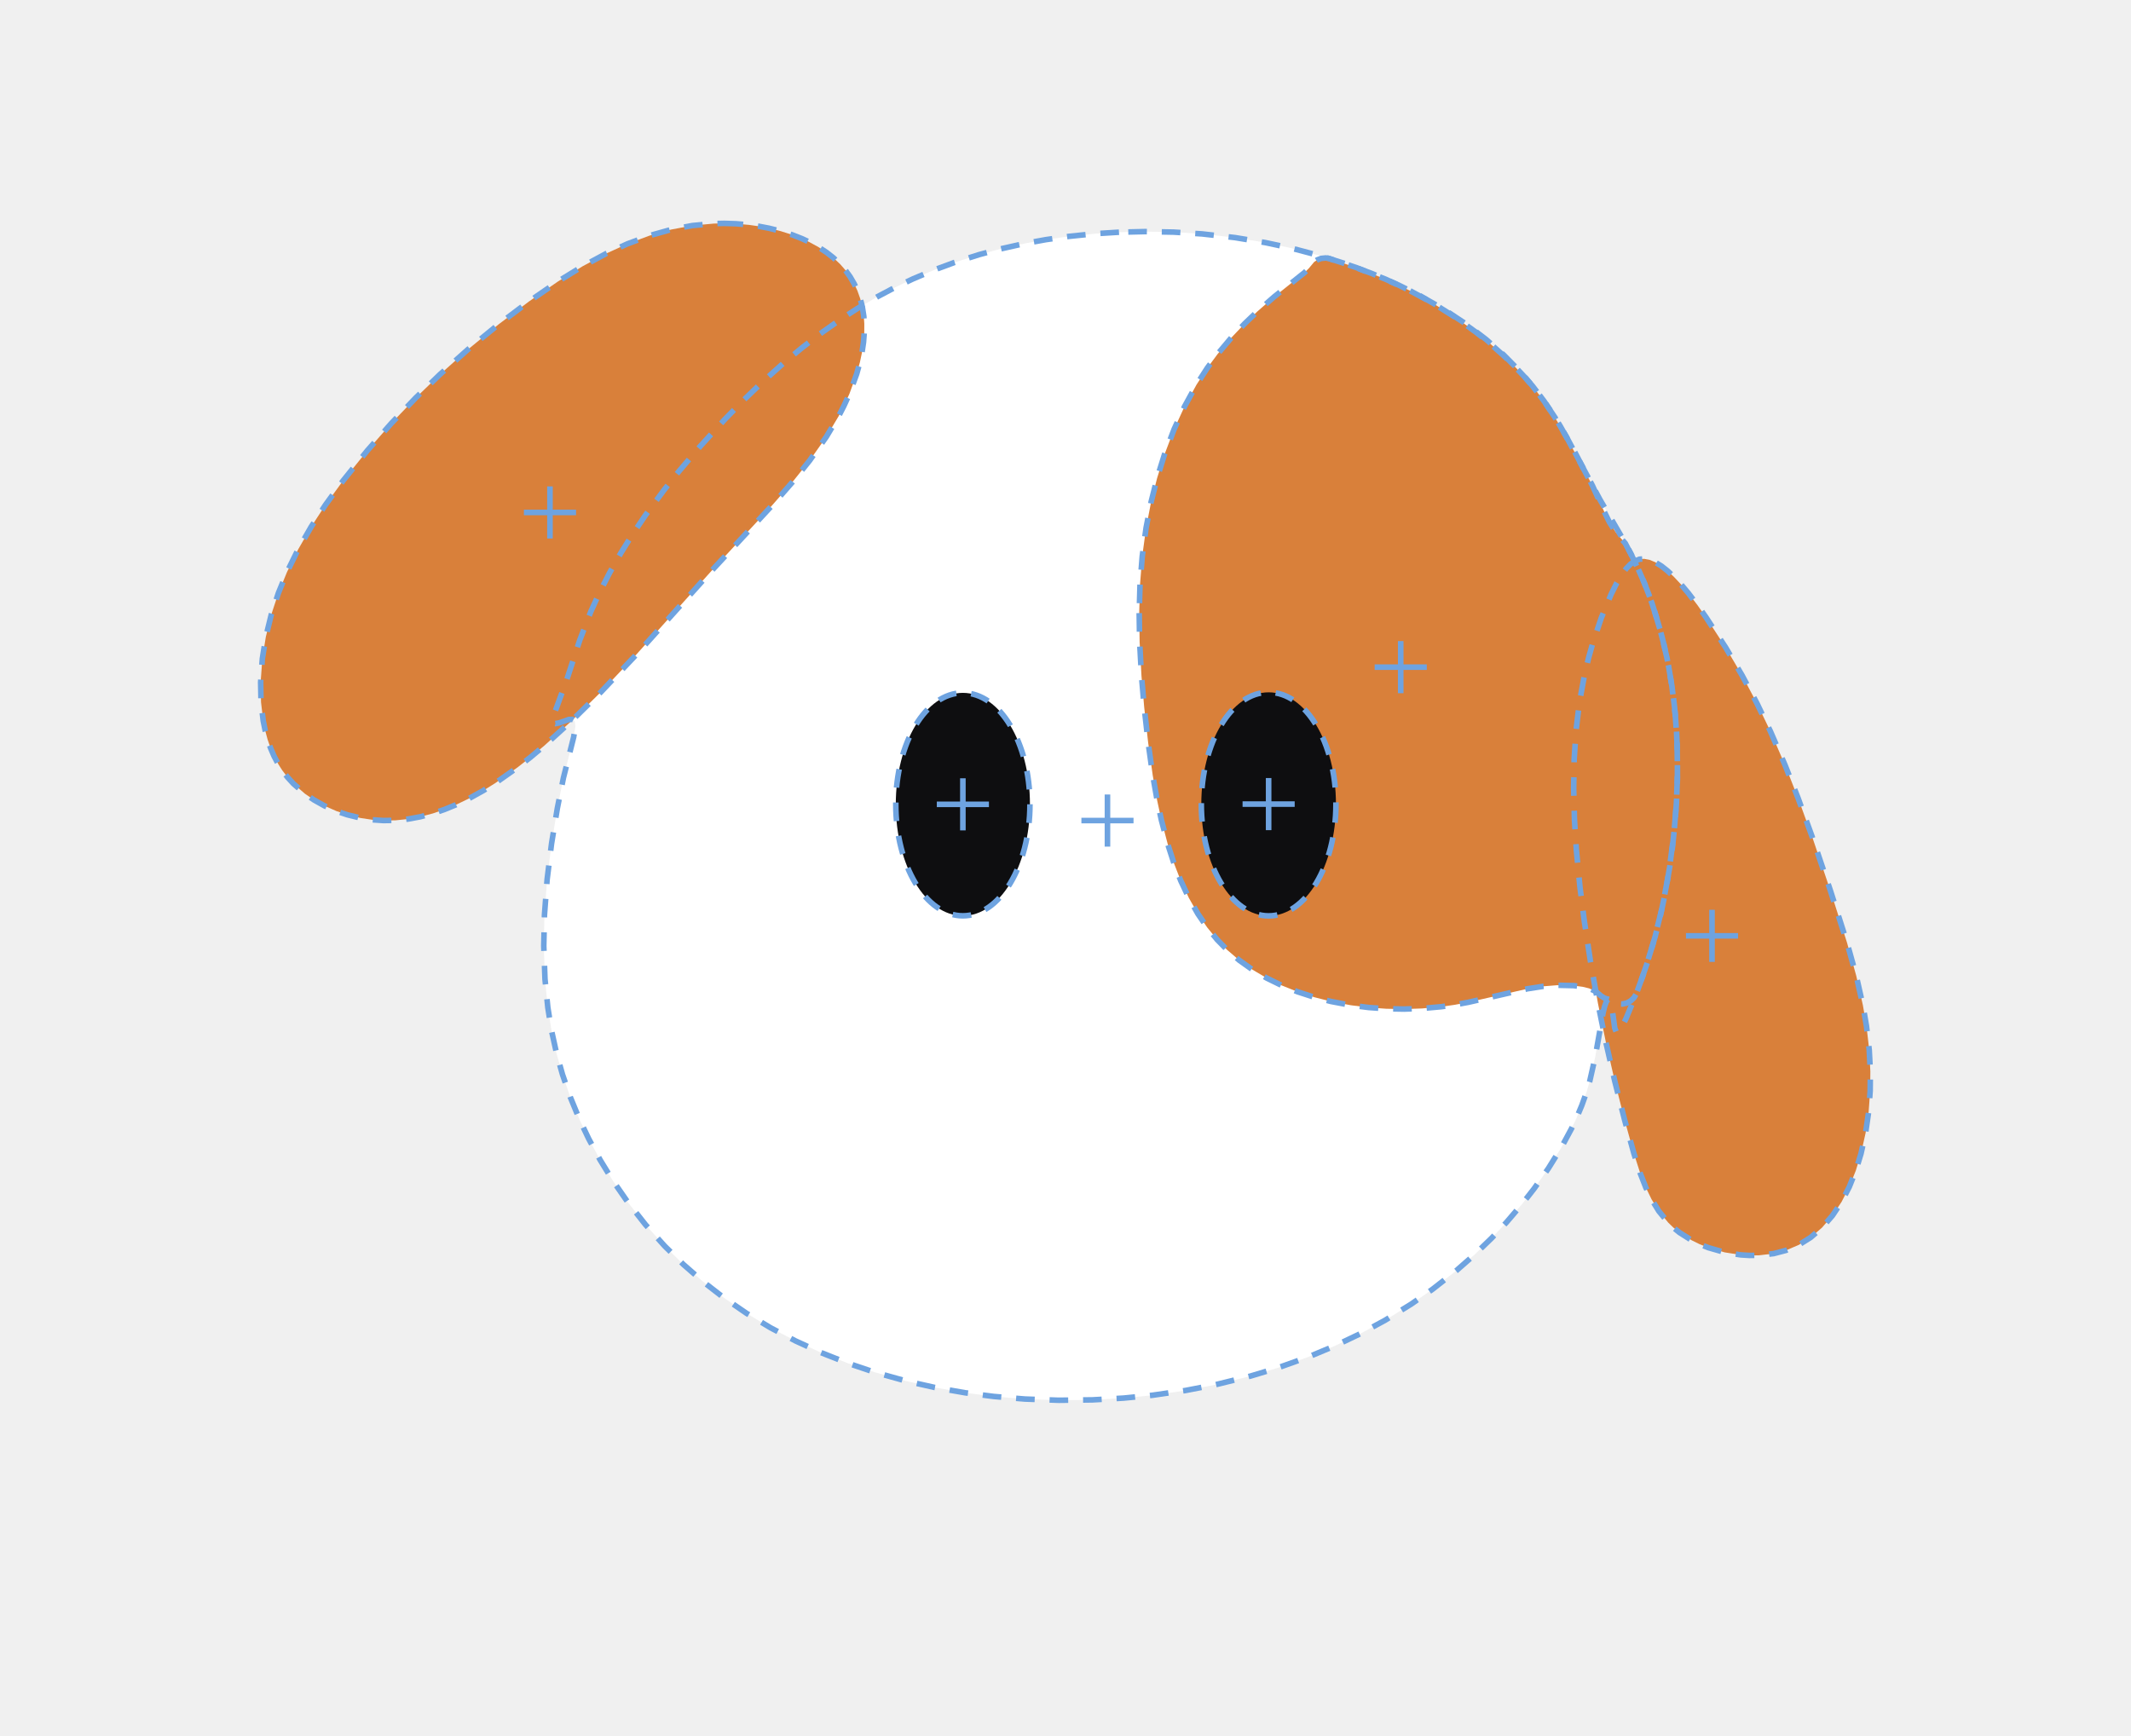
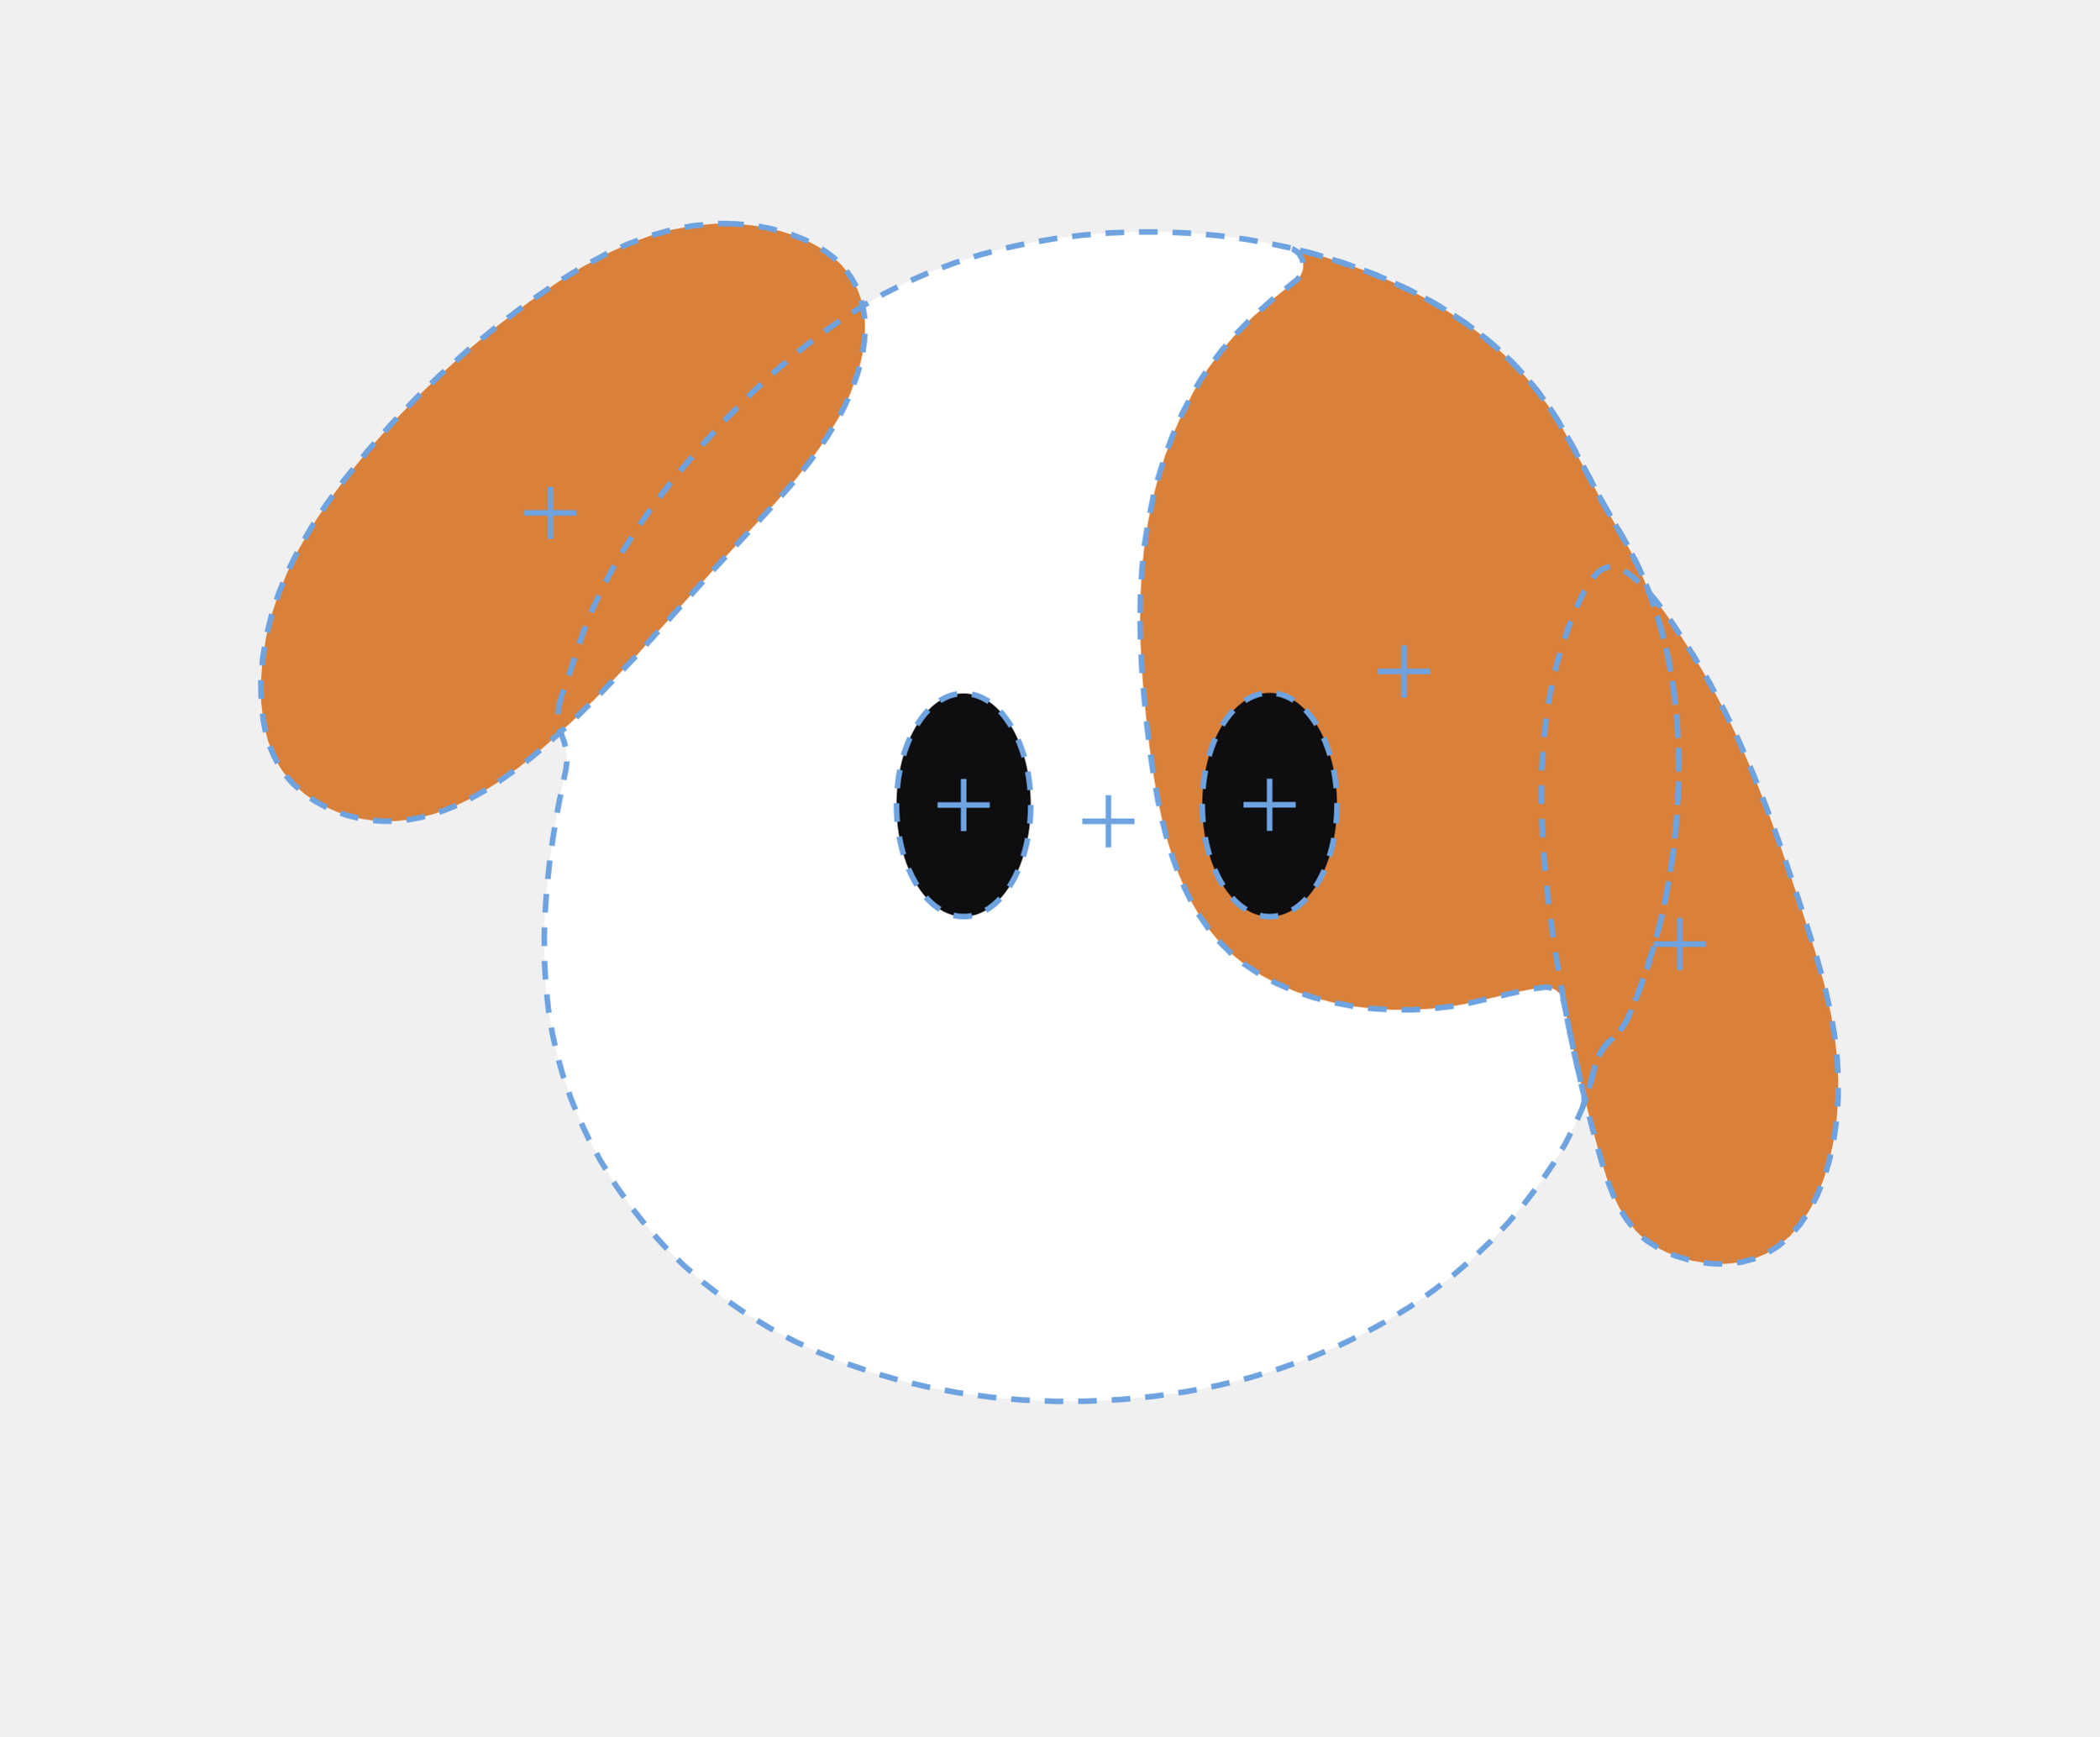
- <svg xmlns="http://www.w3.org/2000/svg" viewBox="-140.61 -108.26 1144.63 932.27">
+ <svg xmlns="http://www.w3.org/2000/svg" viewBox="-140.61 -108.26 1126.63 932.23">
  <defs>
    <clipPath id="c">
-       <path d="M460.43 16.49L447.70 17.28L433.75 18.70L421.15 20.49L409.90 22.53L396.30 25.58L385.30 28.54L372.07 32.74L361.43 36.66L349.83 41.54L339.62 46.41L330.73 51.12L319.88 57.50L310.35 63.68L300.02 70.99L289.96 78.74L280.16 86.89L268.73 97.14L258.56 106.94L248.68 117.07L235.65 131.33L223.98 145.04L216.00 155.08L206.13 168.46L199.00 179.01L192.95 188.71L186.70 199.73L181.51 209.87L176.78 220.23L170.82 235.59L163.78 257.01L157.56 273.97L156.45 278.36L156.55 279.74L156.81 280.17L157.76 280.49L159.94 280.05L165.00 278.26L166.83 278.21L167.64 278.68L168.16 279.50L168.46 282.08L167.52 287.76L162.04 309.57L158.77 325.89L155.65 344.93L153.28 364.09L151.84 383.30L151.47 399.94L152.12 417.78L153.64 432.96L155.65 445.51L158.40 457.94L161.52 469.00L165.71 481.13L170.60 493.03L175.59 503.52L181.74 514.89L188.50 525.92L196.60 537.60L206.16 549.75L216.44 561.20L226.43 571.03L236.92 580.20L247.89 588.72L260.35 597.28L273.30 605.08L286.69 612.13L300.48 618.45L314.63 624.05L329.10 628.93L346.33 633.74L361.34 637.11L377.82 640.00L393.17 641.97L409.92 643.36L428.03 644.01L446.15 643.80L462.92 642.85L478.33 641.33L496.15 638.76L512.51 635.60L531.10 631.01L545.73 626.60L562.45 620.62L576.46 614.76L590.13 608.22L603.43 600.99L617.38 592.36L628.79 584.42L641.76 574.25L651.34 565.85L660.55 556.94L668.50 548.49L676.95 538.60L683.41 530.32L691.01 519.54L697.93 508.41L703.44 498.18L706.16 492.44L709.05 485.54L711.52 478.63L713.23 472.87L716.22 459.63L720.45 435.85L721.29 432.41L722.18 429.96L722.78 428.99L723.36 428.60L723.92 428.83L724.44 429.69L725.28 433.46L726.73 444.06L727.57 446.23L728.31 446.45L729.17 445.77L730.13 444.37L732.74 439.03L737.79 426.93L742.33 414.63L747.75 397.32L752.36 378.72L755.86 359.99L758.51 339.77L759.86 323.17L760.44 306.48L760.17 289.76L759.24 275.66L757.44 260.37L754.78 245.23L751.53 231.52L747.47 218.04L744.91 210.80L741.63 202.54L735.34 189.08L731.92 182.77L718.74 160.08L700.56 126.04L694.54 115.92L688.77 107.28L682.55 99.11L675.90 91.39L667.01 82.38L657.55 74.04L646.54 65.62L634.96 57.96L621.78 50.43L610.41 44.79L596.41 38.74L582.10 33.44L568.76 29.22L552.77 25.00L539.08 22.08L522.75 19.39L505.03 17.40L489.76 16.44L474.46 16.16Z" />
+       <path d="M160.81 265.31L159.29 270.98L158.91 274.91L158.96 277.87L159.94 283.70L162.24 290.18L163.09 293.53L163.58 297.45L163.58 300.91L163.19 304.35L159.24 323.37L156.25 340.90L154.28 355.14L152.80 369.21L151.85 383.08L151.49 394.60L151.64 408.65L152.39 421.36L153.81 434.24L155.89 446.78L158.40 457.96L161.55 469.09L165.73 481.19L170.52 492.85L175.59 503.53L181.74 514.89L189.79 527.89L198.18 539.73L207.04 550.79L216.28 561.03L226.31 570.92L236.98 580.25L247.74 588.61L260.44 597.34L272.99 604.90L285.55 611.57L298.17 617.46L313.25 623.54L327.75 628.51L342.41 632.74L357.36 636.29L373.79 639.37L391.69 641.81L408.42 643.27L425.44 643.97L442.29 643.92L461.41 642.97L478.35 641.33L496.15 638.76L512.52 635.60L529.74 631.38L545.47 626.68L562.17 620.73L576.53 614.73L589.92 608.33L603.53 600.93L616.23 593.12L628.86 584.37L639.67 575.98L649.33 567.68L659.65 557.85L668.56 548.43L676.86 538.72L686.39 526.25L693.16 516.24L699.23 506.14L705.11 494.72L709.08 485.46L712.27 476.24L715.63 463.15L717.43 458.58L719.12 455.59L721.14 452.81L723.12 450.62L727.81 446.21L730.84 442.33L733.18 438.00L737.80 426.92L743.55 411.05L748.43 394.85L752.38 378.63L756.03 358.90L758.09 343.59L759.62 326.99L760.38 310.31L760.28 292.55L759.26 275.87L757.47 260.58L754.84 245.52L751.60 231.77L748.74 221.94L744.89 210.74L740.64 200.22L736.53 191.43L732.03 182.96L718.81 160.21L700.56 126.04L695.39 117.28L690.93 110.38L684.89 102.05L677.71 93.40L670.58 85.84L662.53 78.29L654.60 71.66L646.27 65.43L635.16 58.08L626.16 52.81L615.27 47.11L603.40 41.64L591.96 37.00L579.76 32.65L565.09 28.17L552.98 25.05L540.54 22.36L527.79 20.13L512.85 18.16L498.87 16.93L483.29 16.24L468.08 16.24L454.04 16.83L439.98 17.99L425.27 19.85L410.25 22.46L398.76 24.98L385.29 28.54L371.98 32.77L358.13 37.99L346.32 43.15L333.96 49.35L323.36 55.38L312.38 62.32L300.22 70.84L288.11 80.23L275.60 90.88L263.27 102.32L248.63 117.12L235.60 131.38L222.50 146.86L212.08 160.24L202.54 173.66L194.44 186.25L187.91 197.50L181.55 209.78L176.87 220.02L172.07 232.07L163.84 256.84Z" />
    </clipPath>
  </defs>
-   <path fill="#FFFFFF" d="M460.43 16.49L447.70 17.28L433.75 18.70L421.15 20.49L409.90 22.53L396.30 25.58L385.30 28.54L372.07 32.74L361.43 36.66L349.83 41.54L339.62 46.41L330.73 51.12L319.88 57.50L310.35 63.68L300.02 70.99L289.96 78.74L280.16 86.89L268.73 97.14L258.56 106.94L248.68 117.07L235.65 131.33L223.98 145.04L216.00 155.08L206.13 168.46L199.00 179.01L192.95 188.71L186.70 199.73L181.51 209.87L176.78 220.23L170.82 235.59L163.78 257.01L157.56 273.97L156.45 278.36L156.55 279.74L156.81 280.17L157.76 280.49L159.94 280.05L165.00 278.26L166.83 278.21L167.64 278.68L168.16 279.50L168.46 282.08L167.52 287.76L162.04 309.57L158.77 325.89L155.65 344.93L153.28 364.09L151.84 383.30L151.47 399.94L152.12 417.78L153.64 432.96L155.65 445.51L158.40 457.94L161.52 469.00L165.71 481.13L170.60 493.03L175.59 503.52L181.74 514.89L188.50 525.92L196.60 537.60L206.16 549.75L216.44 561.20L226.43 571.03L236.92 580.20L247.89 588.72L260.35 597.28L273.30 605.08L286.69 612.13L300.48 618.45L314.63 624.05L329.10 628.93L346.33 633.74L361.34 637.11L377.82 640.00L393.17 641.97L409.92 643.36L428.03 644.01L446.15 643.80L462.92 642.85L478.33 641.33L496.15 638.76L512.51 635.60L531.10 631.01L545.73 626.60L562.45 620.62L576.46 614.76L590.13 608.22L603.43 600.99L617.38 592.36L628.79 584.42L641.76 574.25L651.34 565.85L660.55 556.94L668.50 548.49L676.95 538.60L683.41 530.32L691.01 519.54L697.93 508.41L703.44 498.18L706.16 492.44L709.05 485.54L711.52 478.63L713.23 472.87L716.22 459.63L720.45 435.85L721.29 432.41L722.18 429.96L722.78 428.99L723.36 428.60L723.92 428.83L724.44 429.69L725.28 433.46L726.73 444.06L727.57 446.23L728.31 446.45L729.17 445.77L730.13 444.37L732.74 439.03L737.79 426.93L742.33 414.63L747.75 397.32L752.36 378.72L755.86 359.99L758.51 339.77L759.86 323.17L760.44 306.48L760.17 289.76L759.24 275.66L757.44 260.37L754.78 245.23L751.53 231.52L747.47 218.04L744.91 210.80L741.63 202.54L735.34 189.08L731.92 182.77L718.74 160.08L700.56 126.04L694.54 115.92L688.77 107.28L682.55 99.11L675.90 91.39L667.01 82.38L657.55 74.04L646.54 65.62L634.96 57.96L621.78 50.43L610.41 44.79L596.41 38.74L582.10 33.44L568.76 29.22L552.77 25.00L539.08 22.08L522.75 19.39L505.03 17.40L489.76 16.44L474.46 16.16Z" />
-   <path fill="#D9803A" clip-path="url(#c)" d="M471.29 221.12L471.52 236.61L472.51 254.81L474.00 271.94L476.09 290.63L478.56 308.27L480.93 321.71L483.21 332.31L486.60 345.17L489.81 355.11L493.60 364.85L497.98 374.17L502.84 382.71L507.78 389.95L513.16 396.54L518.45 401.98L525.03 407.63L532.12 412.68L539.84 417.23L547.88 421.16L556.35 424.56L565.31 427.47L574.32 429.77L584.96 431.79L594.46 433.00L604.05 433.68L613.66 433.85L623.23 433.52L633.66 432.57L640.64 431.58L648.12 430.20L679.82 422.95L688.39 421.62L695.70 421.04L704.66 421.25L709.51 421.89L712.94 422.73L716.55 424.37L719.24 426.69L720.95 427.80L723.58 428.83L726.57 430.51L728.46 431.05L730.86 431.14L733.19 430.59L735.30 429.44L737.03 427.78L738.17 425.92L739.18 423.34L744.39 408.47L748.40 394.97L751.23 383.76L753.87 371.33L756.26 357.44L757.79 346.17L759.12 333.43L759.86 323.18L760.38 310.41L760.38 296.17L759.91 284.61L758.88 271.88L757.44 260.35L755.58 249.25L753.42 239.06L750.57 228.04L746.74 215.89L742.67 205.05L738.07 194.59L732.41 183.68L727.26 177.67L723.87 172.28L721.05 166.58L714.78 152.71L704.47 133.13L697.33 120.47L693.17 113.78L688.76 107.26L683.38 100.13L678.90 94.88L673.00 88.61L667.02 82.77L660.41 76.87L652.47 70.42L641.56 62.51L628.67 54.39L615.13 47.06L603.65 41.75L588.18 35.59L573.25 30.59L571.48 30.33L569.02 30.57L566.93 31.35L565.25 32.48L562.37 35.94L560.19 38.09L543.72 51.25L534.68 59.15L528.03 65.52L520.84 73.10L513.40 81.96L507.94 89.33L502.07 98.42L495.70 110.02L490.06 122.28L484.83 136.03L480.90 148.64L477.69 161.38L474.98 175.37L472.93 190.57L471.73 205.77Z" />
-   <path fill="#D9803A" d="M740.06 192.17L737.75 193.03L735.24 194.77L732.88 197.20L730.36 200.61L727.74 205.05L724.79 210.99L719.48 223.74L714.85 237.48L712.70 245.09L710.50 254.22L707.75 269.08L705.91 284.43L704.92 299.93L704.66 315.08L705.08 332.00L706.11 348.45L708.03 368.19L710.40 386.76L713.71 408.37L717.70 430.76L721.90 451.40L726.73 472.55L732.12 493.79L737.02 511.46L740.41 522.06L743.42 529.73L746.49 536.04L750.40 542.40L755.44 548.56L758.12 551.16L761.49 553.90L768.05 558.07L772.12 560.08L776.91 562.01L785.82 564.57L794.39 565.91L798.96 566.20L804.02 566.16L812.15 565.21L818.72 563.48L825.67 560.49L831.98 556.52L838.01 551.31L843.66 544.80L848.55 537.44L852.72 529.34L856.19 520.67L858.99 511.55L861.46 500.44L863.09 489.14L863.92 477.87L864.02 467.33L863.42 455.85L861.93 442.93L860.01 431.77L856.45 416.00L851.52 398.29L842.58 370.26L832.71 341.13L825.19 320.49L818.16 302.69L810.39 284.76L803.17 269.72L795.12 254.58L786.27 239.56L775.78 223.43L771.09 216.75L766.18 210.30L762.16 205.53L758.39 201.52L754.93 198.31L751.84 195.87L748.40 193.74L745.40 192.49L742.50 191.96Z" />
+   <path fill="#FFFFFF" d="M160.81 265.31L159.29 270.98L158.91 274.91L158.96 277.87L159.94 283.70L162.24 290.18L163.09 293.53L163.58 297.45L163.58 300.91L163.19 304.35L159.24 323.37L156.25 340.90L154.28 355.14L152.80 369.21L151.85 383.08L151.49 394.60L151.64 408.65L152.39 421.36L153.81 434.24L155.89 446.78L158.40 457.96L161.55 469.09L165.73 481.19L170.52 492.85L175.59 503.53L181.74 514.89L189.79 527.89L198.18 539.73L207.04 550.79L216.28 561.03L226.31 570.92L236.98 580.25L247.74 588.61L260.44 597.34L272.99 604.90L285.55 611.57L298.17 617.46L313.25 623.54L327.75 628.51L342.41 632.74L357.36 636.29L373.79 639.37L391.69 641.81L408.42 643.27L425.44 643.97L442.29 643.92L461.41 642.97L478.35 641.33L496.15 638.76L512.52 635.60L529.74 631.38L545.47 626.68L562.17 620.73L576.53 614.73L589.92 608.33L603.53 600.93L616.23 593.12L628.86 584.37L639.67 575.98L649.33 567.68L659.65 557.85L668.56 548.43L676.86 538.72L686.39 526.25L693.16 516.24L699.23 506.14L705.11 494.72L709.08 485.46L712.27 476.24L715.63 463.15L717.43 458.58L719.12 455.59L721.14 452.81L723.12 450.62L727.81 446.21L730.84 442.33L733.18 438.00L737.80 426.92L743.55 411.05L748.43 394.85L752.38 378.63L756.03 358.90L758.09 343.59L759.62 326.99L760.38 310.31L760.28 292.55L759.26 275.87L757.47 260.58L754.84 245.52L751.60 231.77L748.74 221.94L744.89 210.74L740.64 200.22L736.53 191.43L732.03 182.96L718.81 160.21L700.56 126.04L695.39 117.28L690.93 110.38L684.89 102.05L677.71 93.40L670.58 85.84L662.53 78.29L654.60 71.66L646.27 65.43L635.16 58.08L626.16 52.81L615.27 47.11L603.40 41.64L591.96 37.00L579.76 32.65L565.09 28.17L552.98 25.05L540.54 22.36L527.79 20.13L512.85 18.16L498.87 16.93L483.29 16.24L468.08 16.24L454.04 16.83L439.98 17.99L425.27 19.85L410.25 22.46L398.76 24.98L385.29 28.54L371.98 32.77L358.13 37.99L346.32 43.15L333.96 49.35L323.36 55.38L312.38 62.32L300.22 70.84L288.11 80.23L275.60 90.88L263.27 102.32L248.63 117.12L235.60 131.38L222.50 146.86L212.08 160.24L202.54 173.66L194.44 186.25L187.91 197.50L181.55 209.78L176.87 220.02L172.07 232.07L163.84 256.84Z" />
+   <path fill="#D9803A" clip-path="url(#c)" d="M471.29 225.05L471.52 236.71L472.23 250.71L473.26 264.11L475.00 281.41L476.43 293.36L478.54 308.15L480.65 320.26L483.23 332.41L485.42 341.03L488.58 351.49L491.66 360.10L495.20 368.48L499.05 376.19L502.94 382.88L507.78 389.95L513.11 396.49L520.26 403.65L526.94 409.09L536.17 415.18L544.33 419.52L554.00 423.69L564.09 427.12L574.31 429.77L586.19 431.98L595.92 433.14L606.58 433.78L617.86 433.77L628.29 433.13L637.95 432.00L647.09 430.41L673.53 424.26L683.42 422.32L689.00 421.63L690.97 421.84L692.86 422.43L694.87 423.58L696.34 424.90L697.52 426.49L698.56 428.91L703.89 455.36L709.53 479.82L709.70 482.83L709.09 485.43L712.27 476.24L715.63 463.15L717.65 458.14L719.39 455.18L721.46 452.43L727.14 446.93L729.71 443.94L732.33 439.78L734.75 434.39L739.14 423.44L743.55 411.05L747.40 398.56L750.35 387.42L753.14 374.99L755.63 361.40L757.61 347.63L759.21 332.36L760.12 318.26L760.45 305.42L760.28 292.55L759.48 278.43L758.44 267.91L756.86 256.55L754.84 245.52L752.80 236.48L750.15 226.59L747.13 217.03L743.62 207.44L739.72 198.15L733.80 186.17L719.88 162.14L705.06 134.22L697.44 120.66L693.13 113.70L688.16 106.42L682.66 99.24L676.06 91.57L670.58 85.84L664.21 79.79L657.83 74.27L651.61 69.35L646.27 65.43L638.16 59.97L629.46 54.68L621.50 50.28L605.73 42.66L596.41 38.74L588.22 35.61L571.17 29.93L561.61 27.22L551.10 24.61L553.26 25.37L555.43 26.80L556.98 28.48L558.23 30.77L558.75 32.66L558.88 34.94L558.49 37.19L557.43 39.58L555.55 41.83L541.73 52.93L531.09 62.52L521.83 72.00L514.80 80.19L507.89 89.40L503.55 96.00L500.15 101.70L493.93 113.63L488.58 125.90L484.43 137.20L480.92 148.56L478.31 158.66L475.65 171.43L473.68 184.12L472.32 197.01L471.46 212.11Z" />
+   <path fill="#D9803A" d="M722.06 196.17L719.75 197.03L717.24 198.77L714.88 201.20L712.36 204.61L709.74 209.05L706.79 214.99L701.48 227.74L696.85 241.48L694.70 249.09L692.50 258.22L689.75 273.08L687.91 288.43L686.92 303.93L686.66 319.08L687.08 336.00L688.11 352.45L690.03 372.19L692.40 390.76L695.71 412.37L699.70 434.76L703.90 455.40L708.73 476.55L714.12 497.79L719.02 515.46L722.41 526.06L725.42 533.73L728.49 540.04L732.40 546.40L737.44 552.56L740.12 555.16L743.49 557.90L750.05 562.07L754.12 564.08L758.91 566.01L767.82 568.57L776.39 569.91L780.96 570.20L786.02 570.16L794.15 569.21L800.72 567.48L807.67 564.49L813.98 560.52L820.01 555.31L825.66 548.80L830.55 541.44L834.72 533.34L838.19 524.67L840.99 515.55L843.46 504.44L845.09 493.14L845.92 481.87L846.02 471.33L845.42 459.85L843.93 446.93L842.01 435.77L838.45 420.00L833.52 402.29L824.58 374.26L814.71 345.13L807.19 324.49L800.16 306.69L792.39 288.76L785.17 273.72L777.12 258.58L768.27 243.56L757.78 227.43L753.09 220.75L748.18 214.30L744.16 209.53L740.39 205.52L736.93 202.31L733.84 199.87L730.40 197.74L727.40 196.49L724.50 195.96Z" />
  <path fill="#D9803A" d="M254.75 11.94L248.47 11.74L242.87 11.85L231.27 12.92L219.94 15.05L208.29 18.32L196.36 22.76L185.27 27.82L172.31 34.80L159.19 42.90L143.43 53.77L127.25 65.96L110.73 79.49L95.77 92.83L82.68 105.48L69.66 119.09L56.76 133.73L43.67 149.98L34.26 162.91L26.54 174.74L19.51 186.96L13.57 199.02L8.93 210.32L5.10 221.95L2.17 233.91L0.30 245.61L-0.61 258.24L-0.40 269.01L0.76 278.95L1.87 284.38L3.14 289.07L4.71 293.60L6.58 297.96L8.78 302.11L10.97 305.55L13.79 309.25L16.93 312.70L23.10 318.10L27.97 321.46L33.67 324.66L40.25 327.55L45.93 329.47L52.92 331.18L59.41 332.16L65.31 332.56L71.76 332.46L78.74 331.74L85.08 330.56L91.93 328.74L98.14 326.62L104.28 324.10L111.44 320.66L119.03 316.44L125.42 312.45L137.39 304.00L144.46 298.45L151.86 292.24L166.03 279.38L182.34 263.32L200.87 243.72L241.41 198.59L274.07 163.29L284.90 150.88L294.33 139.08L303.26 126.38L309.84 115.34L312.62 109.95L315.62 103.36L319.54 92.64L321.30 86.26L322.42 80.96L323.21 75.63L323.62 70.32L323.64 65.64L323.36 61.60L322.56 56.51L321.43 52.12L319.91 47.87L318.26 44.30L316.01 40.42L313.38 36.75L310.77 33.76L307.01 30.20L303.33 27.31L298.84 24.37L294.03 21.75L290.10 19.93L284.84 17.87L278.77 15.93L272.54 14.37L266.84 13.28L261.75 12.56Z" />
  <path fill="#0E0E10" d="M412.61 323.86A36.03 59.89 0.00 1 1 340.55 323.86A36.03 59.89 0.00 1 1 412.61 323.86Z" />
  <path fill="#0E0E10" d="M576.97 323.73A36.16 60.05 0.00 1 1 504.65 323.73A36.16 60.05 0.00 1 1 576.97 323.73Z" />
-   <path d="M460.43 16.49L447.70 17.28L433.75 18.70L421.15 20.49L409.90 22.53L396.30 25.58L385.30 28.54L372.07 32.74L361.43 36.66L349.83 41.54L339.62 46.41L330.73 51.12L319.88 57.50L310.35 63.68L300.02 70.99L289.96 78.74L280.16 86.89L268.73 97.14L258.56 106.94L248.68 117.07L235.65 131.33L223.98 145.04L216.00 155.08L206.13 168.46L199.00 179.01L192.95 188.71L186.70 199.73L181.51 209.87L176.78 220.23L170.82 235.59L163.78 257.01L157.56 273.97L156.45 278.36L156.55 279.74L156.81 280.17L157.76 280.49L159.94 280.05L165.00 278.26L166.83 278.21L167.64 278.68L168.16 279.50L168.46 282.08L167.52 287.76L162.04 309.57L158.77 325.89L155.65 344.93L153.28 364.09L151.84 383.30L151.47 399.94L152.12 417.78L153.64 432.96L155.65 445.51L158.40 457.94L161.52 469.00L165.71 481.13L170.60 493.03L175.59 503.52L181.74 514.89L188.50 525.92L196.60 537.60L206.16 549.75L216.44 561.20L226.43 571.03L236.92 580.20L247.89 588.72L260.35 597.28L273.30 605.08L286.69 612.13L300.48 618.45L314.63 624.05L329.10 628.93L346.33 633.74L361.34 637.11L377.82 640.00L393.17 641.97L409.92 643.36L428.03 644.01L446.15 643.80L462.92 642.85L478.33 641.33L496.15 638.76L512.51 635.60L531.10 631.01L545.73 626.60L562.45 620.62L576.46 614.76L590.13 608.22L603.43 600.99L617.38 592.36L628.79 584.42L641.76 574.25L651.34 565.85L660.55 556.94L668.50 548.49L676.95 538.60L683.41 530.32L691.01 519.54L697.93 508.41L703.44 498.18L706.16 492.44L709.05 485.54L711.52 478.63L713.23 472.87L716.22 459.63L720.45 435.85L721.29 432.41L722.18 429.96L722.78 428.99L723.36 428.60L723.92 428.83L724.44 429.69L725.28 433.46L726.73 444.06L727.57 446.23L728.31 446.45L729.17 445.77L730.13 444.37L732.74 439.03L737.79 426.93L742.33 414.63L747.75 397.32L752.36 378.72L755.86 359.99L758.51 339.77L759.86 323.17L760.44 306.48L760.17 289.76L759.24 275.66L757.44 260.37L754.78 245.23L751.53 231.52L747.47 218.04L744.91 210.80L741.63 202.54L735.34 189.08L731.92 182.77L718.74 160.08L700.56 126.04L694.54 115.92L688.77 107.28L682.55 99.11L675.90 91.39L667.01 82.38L657.55 74.04L646.54 65.62L634.96 57.96L621.78 50.43L610.41 44.79L596.41 38.74L582.10 33.44L568.76 29.22L552.77 25.00L539.08 22.08L522.75 19.39L505.03 17.40L489.76 16.44L474.46 16.16Z" fill="none" stroke="#6EA3E0" stroke-width="3" stroke-dasharray="10 8" />
-   <path d="M440.243 332.575H468.243M454.243 318.575V346.575" stroke="#6EA3E0" stroke-width="3" />
+   <path d="M160.81 265.31L159.29 270.98L158.91 274.91L158.96 277.87L159.94 283.70L162.24 290.18L163.09 293.53L163.58 297.45L163.58 300.91L163.19 304.35L159.24 323.37L156.25 340.90L154.28 355.14L152.80 369.21L151.85 383.08L151.49 394.60L151.64 408.65L152.39 421.36L153.81 434.24L155.89 446.78L158.40 457.96L161.55 469.09L165.73 481.19L170.52 492.85L175.59 503.53L181.74 514.89L189.79 527.89L198.18 539.73L207.04 550.79L216.28 561.03L226.31 570.92L236.98 580.25L247.74 588.61L260.44 597.34L272.99 604.90L285.55 611.57L298.17 617.46L313.25 623.54L327.75 628.51L342.41 632.74L357.36 636.29L373.79 639.37L391.69 641.81L408.42 643.27L425.44 643.97L442.29 643.92L461.41 642.97L478.35 641.33L496.15 638.76L512.52 635.60L529.74 631.38L545.47 626.68L562.17 620.73L576.53 614.73L589.92 608.33L603.53 600.93L616.23 593.12L628.86 584.37L639.67 575.98L649.33 567.68L659.65 557.85L668.56 548.43L676.86 538.72L686.39 526.25L693.16 516.24L699.23 506.14L705.11 494.72L709.08 485.46L712.27 476.24L715.63 463.15L717.43 458.58L719.12 455.59L721.14 452.81L723.12 450.62L727.81 446.21L730.84 442.33L733.18 438.00L737.80 426.92L743.55 411.05L748.43 394.85L752.38 378.63L756.03 358.90L758.09 343.59L759.62 326.99L760.38 310.31L760.28 292.55L759.26 275.87L757.47 260.58L754.84 245.52L751.60 231.77L748.74 221.94L744.89 210.74L740.64 200.22L736.53 191.43L732.03 182.96L718.81 160.21L700.56 126.04L695.39 117.28L690.93 110.38L684.89 102.05L677.71 93.40L670.58 85.84L662.53 78.29L654.60 71.66L646.27 65.43L635.16 58.08L626.16 52.81L615.27 47.11L603.40 41.64L591.96 37.00L579.76 32.65L565.09 28.17L552.98 25.05L540.54 22.36L527.79 20.13L512.85 18.16L498.87 16.93L483.29 16.24L468.08 16.24L454.04 16.83L439.98 17.99L425.27 19.85L410.25 22.46L398.76 24.98L385.29 28.54L371.98 32.77L358.13 37.99L346.32 43.15L333.96 49.35L323.36 55.38L312.38 62.32L300.22 70.84L288.11 80.23L275.60 90.88L263.27 102.32L248.63 117.12L235.60 131.38L222.50 146.86L212.08 160.24L202.54 173.66L194.44 186.25L187.91 197.50L181.55 209.78L176.87 220.02L172.07 232.07L163.84 256.84Z" fill="none" stroke="#6EA3E0" stroke-width="3" stroke-dasharray="10 8" />
+   <path d="M440.29 332.618H468.29M454.29 318.618V346.618" stroke="#6EA3E0" stroke-width="3" />
  <path d="M254.75 11.94L248.47 11.74L242.87 11.85L231.27 12.92L219.94 15.05L208.29 18.32L196.36 22.76L185.27 27.82L172.31 34.80L159.19 42.90L143.43 53.77L127.25 65.96L110.73 79.49L95.77 92.83L82.68 105.48L69.66 119.09L56.76 133.73L43.67 149.98L34.26 162.91L26.54 174.74L19.51 186.96L13.57 199.02L8.93 210.32L5.10 221.95L2.17 233.91L0.30 245.61L-0.61 258.24L-0.40 269.01L0.76 278.95L1.87 284.38L3.14 289.07L4.71 293.60L6.58 297.96L8.78 302.11L10.97 305.55L13.79 309.25L16.93 312.70L23.10 318.10L27.97 321.46L33.67 324.66L40.25 327.55L45.93 329.47L52.92 331.18L59.41 332.16L65.31 332.56L71.76 332.46L78.74 331.74L85.08 330.56L91.93 328.74L98.14 326.62L104.28 324.10L111.44 320.66L119.03 316.44L125.42 312.45L137.39 304.00L144.46 298.45L151.86 292.24L166.03 279.38L182.34 263.32L200.87 243.72L241.41 198.59L274.07 163.29L284.90 150.88L294.33 139.08L303.26 126.38L309.84 115.34L312.62 109.95L315.62 103.36L319.54 92.64L321.30 86.26L322.42 80.96L323.21 75.63L323.62 70.32L323.64 65.64L323.36 61.60L322.56 56.51L321.43 52.12L319.91 47.87L318.26 44.30L316.01 40.42L313.38 36.75L310.77 33.76L307.01 30.20L303.33 27.31L298.84 24.37L294.03 21.75L290.10 19.93L284.84 17.87L278.77 15.93L272.54 14.37L266.84 13.28L261.75 12.56Z" fill="none" stroke="#6EA3E0" stroke-width="3" stroke-dasharray="10 8" />
  <path d="M140.8 167.045H168.8M154.8 153.045V181.045" stroke="#6EA3E0" stroke-width="3" />
-   <path d="M740.06 192.17L737.75 193.03L735.24 194.77L732.88 197.20L730.36 200.61L727.74 205.05L724.79 210.99L719.48 223.74L714.85 237.48L712.70 245.09L710.50 254.22L707.75 269.08L705.91 284.43L704.92 299.93L704.66 315.08L705.08 332.00L706.11 348.45L708.03 368.19L710.40 386.76L713.71 408.37L717.70 430.76L721.90 451.40L726.73 472.55L732.12 493.79L737.02 511.46L740.41 522.06L743.42 529.73L746.49 536.04L750.40 542.40L755.44 548.56L758.12 551.16L761.49 553.90L768.05 558.07L772.12 560.08L776.91 562.01L785.82 564.57L794.39 565.91L798.96 566.20L804.02 566.16L812.15 565.21L818.72 563.48L825.67 560.49L831.98 556.52L838.01 551.31L843.66 544.80L848.55 537.44L852.72 529.34L856.19 520.67L858.99 511.55L861.46 500.44L863.09 489.14L863.92 477.87L864.02 467.33L863.42 455.85L861.93 442.93L860.01 431.77L856.45 416.00L851.52 398.29L842.58 370.26L832.71 341.13L825.19 320.49L818.16 302.69L810.39 284.76L803.17 269.72L795.12 254.58L786.27 239.56L775.78 223.43L771.09 216.75L766.18 210.30L762.16 205.53L758.39 201.52L754.93 198.31L751.84 195.87L748.40 193.74L745.40 192.49L742.50 191.96Z" fill="none" stroke="#6EA3E0" stroke-width="3" stroke-dasharray="10 8" />
-   <path d="M764.969 394.511H792.969M778.969 380.511V408.511" stroke="#6EA3E0" stroke-width="3" />
-   <path d="M471.29 221.12L471.52 236.61L472.51 254.81L474.00 271.94L476.09 290.63L478.56 308.27L480.93 321.71L483.21 332.31L486.60 345.17L489.81 355.11L493.60 364.85L497.98 374.17L502.84 382.71L507.78 389.95L513.16 396.54L518.45 401.98L525.03 407.63L532.12 412.68L539.84 417.23L547.88 421.16L556.35 424.56L565.31 427.47L574.32 429.77L584.96 431.79L594.46 433.00L604.05 433.68L613.66 433.85L623.23 433.52L633.66 432.57L640.64 431.58L648.12 430.20L679.82 422.95L688.39 421.62L695.70 421.04L704.66 421.25L709.51 421.89L712.94 422.73L716.55 424.37L719.24 426.69L720.95 427.80L723.58 428.83L726.57 430.51L728.46 431.05L730.86 431.14L733.19 430.59L735.30 429.44L737.03 427.78L738.17 425.92L739.18 423.34L744.39 408.47L748.40 394.97L751.23 383.76L753.87 371.33L756.26 357.44L757.79 346.17L759.12 333.43L759.86 323.18L760.38 310.41L760.38 296.17L759.91 284.61L758.88 271.88L757.44 260.35L755.58 249.25L753.42 239.06L750.57 228.04L746.74 215.89L742.67 205.05L738.07 194.59L732.41 183.68L727.26 177.67L723.87 172.28L721.05 166.58L714.78 152.71L704.47 133.13L697.33 120.47L693.17 113.78L688.76 107.26L683.38 100.13L678.90 94.88L673.00 88.61L667.02 82.77L660.41 76.87L652.47 70.42L641.56 62.51L628.67 54.39L615.13 47.06L603.65 41.75L588.18 35.59L573.25 30.59L571.48 30.33L569.02 30.57L566.93 31.35L565.25 32.48L562.37 35.94L560.19 38.09L543.72 51.25L534.68 59.15L528.03 65.52L520.84 73.10L513.40 81.96L507.94 89.33L502.07 98.42L495.70 110.02L490.06 122.28L484.83 136.03L480.90 148.64L477.69 161.38L474.98 175.37L472.93 190.57L471.73 205.77Z" fill="none" stroke="#6EA3E0" stroke-width="3" stroke-dasharray="10 8" />
-   <path d="M597.761 250.159H625.761M611.761 236.159V264.159" stroke="#6EA3E0" stroke-width="3" />
+   <path d="M722.06 196.17L719.75 197.03L717.24 198.77L714.88 201.20L712.36 204.61L709.74 209.05L706.79 214.99L701.48 227.74L696.85 241.48L694.70 249.09L692.50 258.22L689.75 273.08L687.91 288.43L686.92 303.93L686.66 319.08L687.08 336.00L688.11 352.45L690.03 372.19L692.40 390.76L695.71 412.37L699.70 434.76L703.90 455.40L708.73 476.55L714.12 497.79L719.02 515.46L722.41 526.06L725.42 533.73L728.49 540.04L732.40 546.40L737.44 552.56L740.12 555.16L743.49 557.90L750.05 562.07L754.12 564.08L758.91 566.01L767.82 568.57L776.39 569.91L780.96 570.20L786.02 570.16L794.15 569.21L800.72 567.48L807.67 564.49L813.98 560.52L820.01 555.31L825.66 548.80L830.55 541.44L834.72 533.34L838.19 524.67L840.99 515.55L843.46 504.44L845.09 493.14L845.92 481.87L846.02 471.33L845.42 459.85L843.93 446.93L842.01 435.77L838.45 420.00L833.52 402.29L824.58 374.26L814.71 345.13L807.19 324.49L800.16 306.69L792.39 288.76L785.17 273.72L777.12 258.58L768.27 243.56L757.78 227.43L753.09 220.75L748.18 214.30L744.16 209.53L740.39 205.52L736.93 202.31L733.84 199.87L730.40 197.74L727.40 196.49L724.50 195.96Z" fill="none" stroke="#6EA3E0" stroke-width="3" stroke-dasharray="10 8" />
+   <path d="M746.969 398.511H774.969M760.969 384.511V412.511" stroke="#6EA3E0" stroke-width="3" />
+   <path d="M471.29 225.05L471.52 236.71L472.23 250.71L473.26 264.11L475.00 281.41L476.43 293.36L478.54 308.15L480.65 320.26L483.23 332.41L485.42 341.03L488.58 351.49L491.66 360.10L495.20 368.48L499.05 376.19L502.94 382.88L507.78 389.95L513.11 396.49L520.26 403.65L526.94 409.09L536.17 415.18L544.33 419.52L554.00 423.69L564.09 427.12L574.31 429.77L586.19 431.98L595.92 433.14L606.58 433.78L617.86 433.77L628.29 433.13L637.95 432.00L647.09 430.41L673.53 424.26L683.42 422.32L689.00 421.63L690.97 421.84L692.86 422.43L694.87 423.58L696.34 424.90L697.52 426.49L698.56 428.91L703.89 455.36L709.53 479.82L709.70 482.83L709.09 485.43L712.27 476.24L715.63 463.15L717.65 458.14L719.39 455.18L721.46 452.43L727.14 446.93L729.71 443.94L732.33 439.78L734.75 434.39L739.14 423.44L743.55 411.05L747.40 398.56L750.35 387.42L753.14 374.99L755.63 361.40L757.61 347.63L759.21 332.36L760.12 318.26L760.45 305.42L760.28 292.55L759.48 278.43L758.44 267.91L756.86 256.55L754.84 245.52L752.80 236.48L750.15 226.59L747.13 217.03L743.62 207.44L739.72 198.15L733.80 186.17L719.88 162.14L705.06 134.22L697.44 120.66L693.13 113.70L688.16 106.42L682.66 99.24L676.06 91.57L670.58 85.84L664.21 79.79L657.83 74.27L651.61 69.35L646.27 65.43L638.16 59.97L629.46 54.68L621.50 50.28L605.73 42.66L596.41 38.74L588.22 35.61L571.17 29.93L561.61 27.22L551.10 24.61L553.26 25.37L555.43 26.80L556.98 28.48L558.23 30.77L558.75 32.66L558.88 34.94L558.49 37.19L557.43 39.58L555.55 41.83L541.73 52.93L531.09 62.52L521.83 72.00L514.80 80.19L507.89 89.40L503.55 96.00L500.15 101.70L493.93 113.63L488.58 125.90L484.43 137.20L480.92 148.56L478.31 158.66L475.65 171.43L473.68 184.12L472.32 197.01L471.46 212.11Z" fill="none" stroke="#6EA3E0" stroke-width="3" stroke-dasharray="10 8" />
+   <path d="M598.963 252.17H626.963M612.963 238.17V266.17" stroke="#6EA3E0" stroke-width="3" />
  <path d="M412.61 323.86A36.03 59.89 0.00 1 1 340.55 323.86A36.03 59.89 0.00 1 1 412.61 323.86Z" fill="none" stroke="#6EA3E0" stroke-width="3" stroke-dasharray="10 8" />
  <path d="M362.58 323.86H390.58M376.58 309.86V337.86" stroke="#6EA3E0" stroke-width="3" />
  <path d="M576.97 323.73A36.16 60.05 0.00 1 1 504.65 323.73A36.16 60.05 0.00 1 1 576.97 323.73Z" fill="none" stroke="#6EA3E0" stroke-width="3" stroke-dasharray="10 8" />
  <path d="M526.81 323.73H554.81M540.81 309.73V337.73" stroke="#6EA3E0" stroke-width="3" />
</svg>
